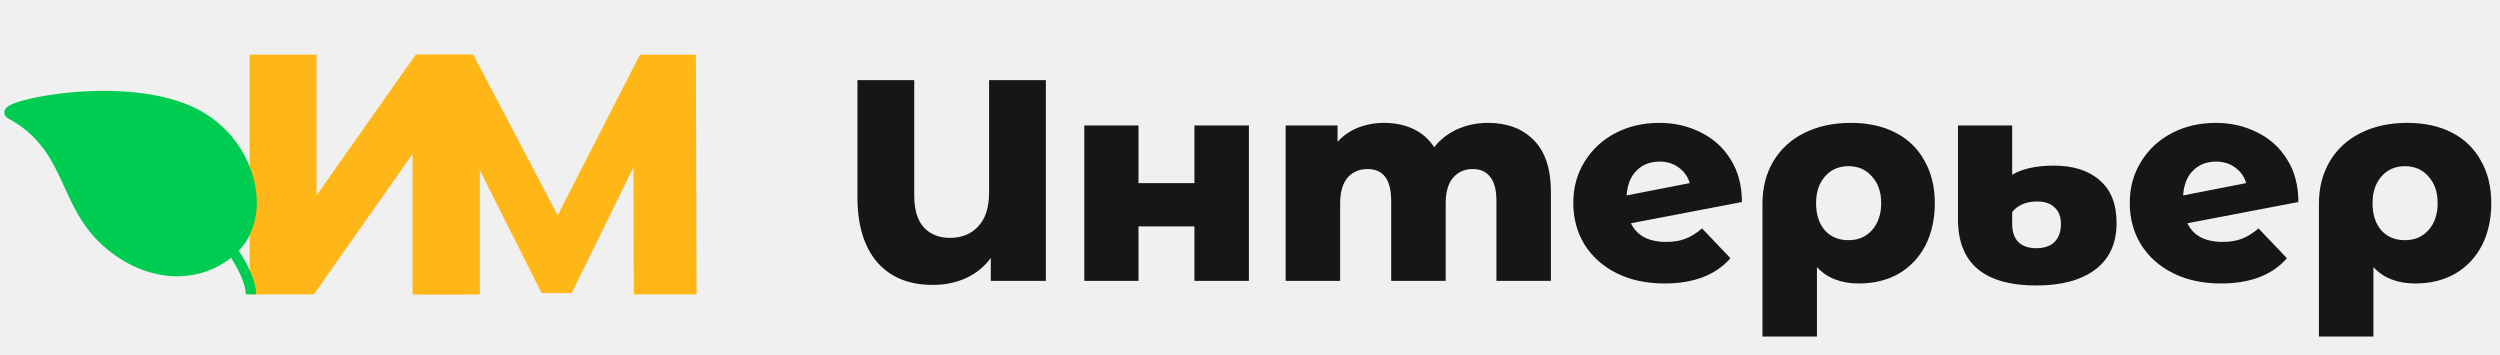
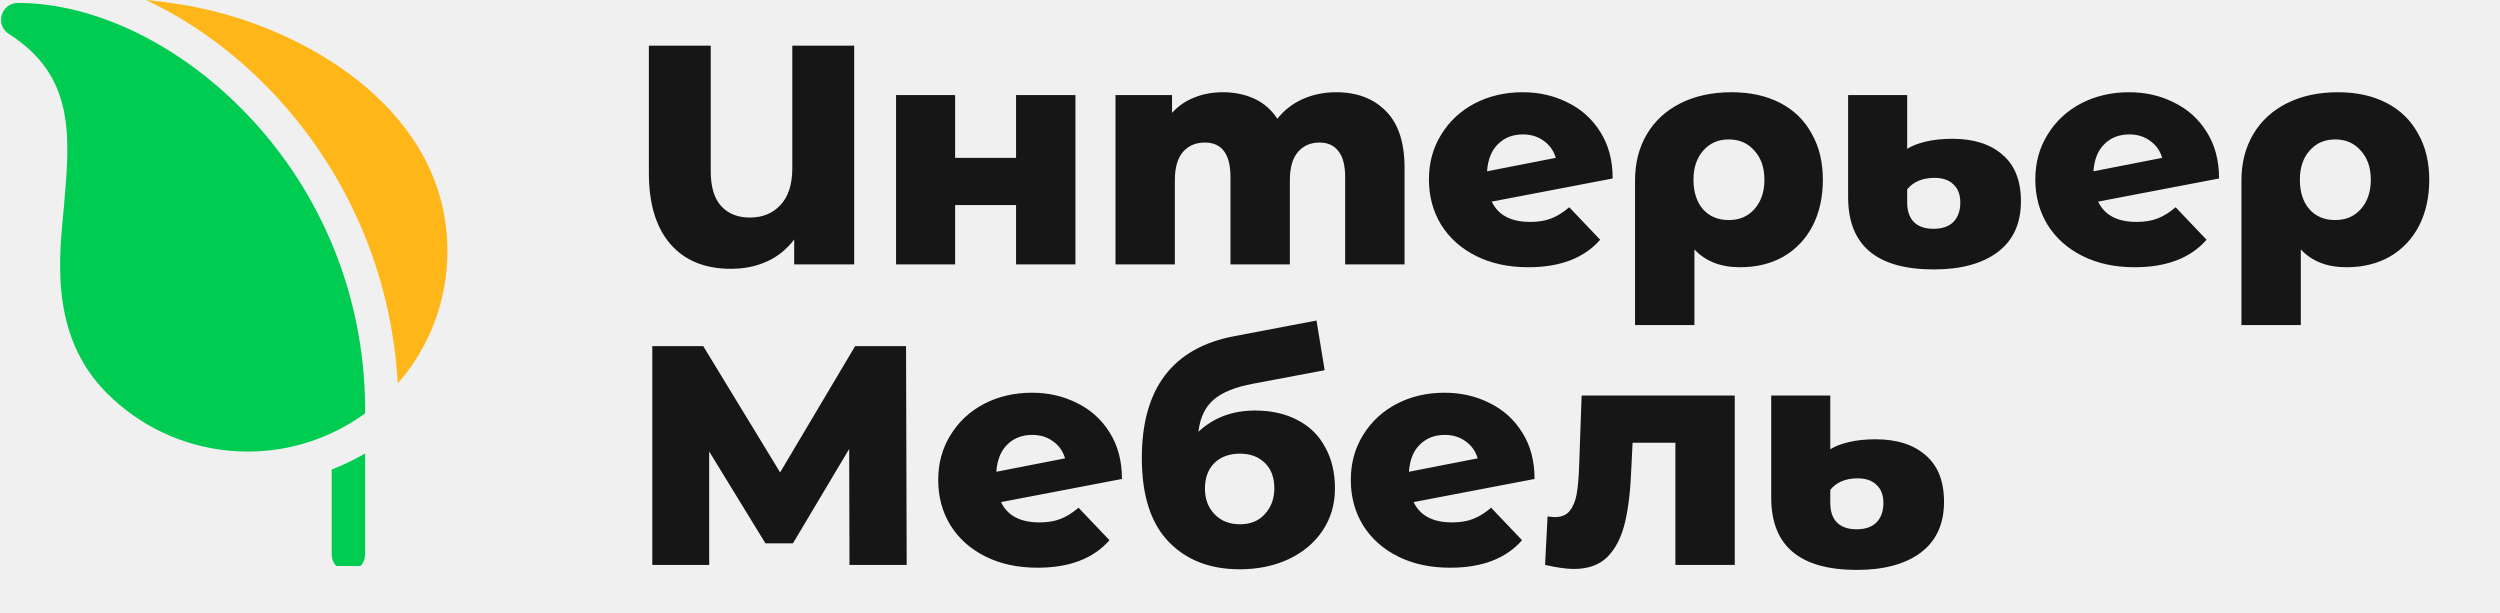
- <svg xmlns="http://www.w3.org/2000/svg" width="289" height="41" viewBox="0 0 289 41" fill="none">
-   <path d="M120.902 9.265V32.471H114.537V29.819C113.785 30.836 112.835 31.609 111.686 32.14C110.537 32.67 109.244 32.935 107.807 32.935C105.067 32.935 102.934 32.062 101.409 30.316C99.884 28.548 99.122 26.04 99.122 22.791V9.265H105.686V22.592C105.686 24.228 106.05 25.454 106.78 26.272C107.531 27.09 108.548 27.498 109.829 27.498C111.178 27.498 112.261 27.056 113.078 26.172C113.918 25.288 114.338 23.985 114.338 22.261V9.265H120.902ZM125.345 14.503H131.61V21.167H138.075V14.503H144.373V32.471H138.075V26.172H131.61V32.471H125.345V14.503ZM172.026 14.205C174.236 14.205 175.993 14.868 177.297 16.194C178.623 17.52 179.286 19.52 179.286 22.194V32.471H172.988V23.222C172.988 21.962 172.745 21.034 172.258 20.437C171.794 19.841 171.131 19.542 170.269 19.542C169.319 19.542 168.557 19.874 167.982 20.537C167.407 21.2 167.12 22.205 167.12 23.554V32.471H160.821V23.222C160.821 20.769 159.915 19.542 158.103 19.542C157.13 19.542 156.357 19.874 155.782 20.537C155.208 21.2 154.92 22.205 154.92 23.554V32.471H148.622V14.503H154.622V16.393C155.285 15.664 156.07 15.122 156.976 14.768C157.904 14.393 158.91 14.205 159.992 14.205C161.252 14.205 162.379 14.437 163.374 14.901C164.368 15.365 165.175 16.073 165.794 17.023C166.501 16.117 167.396 15.421 168.479 14.934C169.562 14.448 170.744 14.205 172.026 14.205ZM192.614 27.963C193.476 27.963 194.217 27.841 194.836 27.598C195.476 27.355 196.117 26.957 196.758 26.404L200.04 29.852C198.339 31.797 195.797 32.77 192.416 32.77C190.316 32.77 188.471 32.372 186.879 31.576C185.288 30.78 184.05 29.675 183.166 28.261C182.304 26.847 181.873 25.244 181.873 23.454C181.873 21.686 182.304 20.106 183.166 18.713C184.028 17.299 185.211 16.194 186.714 15.398C188.239 14.603 189.94 14.205 191.819 14.205C193.565 14.205 195.156 14.57 196.593 15.299C198.051 16.006 199.212 17.056 200.073 18.448C200.935 19.819 201.366 21.454 201.366 23.355L188.537 25.808C189.222 27.244 190.581 27.963 192.614 27.963ZM191.852 18.68C190.769 18.68 189.885 19.023 189.2 19.708C188.515 20.371 188.128 21.332 188.04 22.592L195.333 21.167C195.112 20.415 194.692 19.819 194.073 19.377C193.454 18.912 192.714 18.68 191.852 18.68ZM213.984 14.205C215.951 14.205 217.663 14.581 219.122 15.332C220.581 16.084 221.697 17.166 222.47 18.581C223.266 19.973 223.664 21.609 223.664 23.487C223.664 25.344 223.299 26.979 222.57 28.394C221.84 29.786 220.813 30.869 219.487 31.642C218.161 32.394 216.625 32.77 214.879 32.77C212.823 32.77 211.21 32.14 210.039 30.88V38.903H203.74V23.554C203.74 21.697 204.16 20.062 205 18.647C205.84 17.233 207.033 16.139 208.58 15.365C210.127 14.592 211.928 14.205 213.984 14.205ZM213.685 27.764C214.812 27.764 215.719 27.377 216.404 26.604C217.111 25.808 217.465 24.769 217.465 23.487C217.465 22.205 217.111 21.178 216.404 20.404C215.719 19.609 214.812 19.211 213.685 19.211C212.558 19.211 211.652 19.609 210.967 20.404C210.282 21.178 209.939 22.205 209.939 23.487C209.939 24.791 210.271 25.83 210.934 26.604C211.619 27.377 212.536 27.764 213.685 27.764ZM235.427 33.002C229.371 33.002 226.343 30.449 226.343 25.344V14.503H232.609V20.205C233.095 19.896 233.747 19.642 234.565 19.443C235.405 19.244 236.355 19.145 237.416 19.145C239.67 19.145 241.438 19.708 242.72 20.835C244.024 21.94 244.676 23.587 244.676 25.775C244.676 28.14 243.847 29.941 242.19 31.178C240.554 32.394 238.3 33.002 235.427 33.002ZM235.394 28.692C236.322 28.692 237.029 28.449 237.515 27.963C238.001 27.454 238.245 26.769 238.245 25.907C238.245 25.067 238.001 24.427 237.515 23.985C237.051 23.52 236.377 23.288 235.493 23.288C234.852 23.288 234.277 23.399 233.769 23.62C233.283 23.841 232.896 24.139 232.609 24.515V25.907C232.609 26.791 232.841 27.476 233.305 27.963C233.791 28.449 234.487 28.692 235.394 28.692ZM256.942 27.963C257.804 27.963 258.544 27.841 259.163 27.598C259.804 27.355 260.445 26.957 261.086 26.404L264.368 29.852C262.666 31.797 260.124 32.77 256.743 32.77C254.643 32.77 252.798 32.372 251.207 31.576C249.615 30.78 248.378 29.675 247.494 28.261C246.632 26.847 246.201 25.244 246.201 23.454C246.201 21.686 246.632 20.106 247.494 18.713C248.356 17.299 249.538 16.194 251.041 15.398C252.566 14.603 254.268 14.205 256.146 14.205C257.892 14.205 259.483 14.57 260.92 15.299C262.379 16.006 263.539 17.056 264.401 18.448C265.263 19.819 265.694 21.454 265.694 23.355L252.864 25.808C253.549 27.244 254.909 27.963 256.942 27.963ZM256.179 18.68C255.096 18.68 254.212 19.023 253.527 19.708C252.842 20.371 252.455 21.332 252.367 22.592L259.66 21.167C259.439 20.415 259.019 19.819 258.4 19.377C257.782 18.912 257.041 18.68 256.179 18.68ZM278.311 14.205C280.278 14.205 281.991 14.581 283.449 15.332C284.908 16.084 286.024 17.166 286.798 18.581C287.593 19.973 287.991 21.609 287.991 23.487C287.991 25.344 287.626 26.979 286.897 28.394C286.168 29.786 285.14 30.869 283.814 31.642C282.488 32.394 280.952 32.77 279.206 32.77C277.151 32.77 275.537 32.14 274.366 30.88V38.903H268.067V23.554C268.067 21.697 268.487 20.062 269.327 18.647C270.167 17.233 271.36 16.139 272.907 15.365C274.454 14.592 276.256 14.205 278.311 14.205ZM278.013 27.764C279.14 27.764 280.046 27.377 280.731 26.604C281.438 25.808 281.792 24.769 281.792 23.487C281.792 22.205 281.438 21.178 280.731 20.404C280.046 19.609 279.14 19.211 278.013 19.211C276.886 19.211 275.979 19.609 275.294 20.404C274.609 21.178 274.267 22.205 274.267 23.487C274.267 24.791 274.598 25.83 275.261 26.604C275.946 27.377 276.863 27.764 278.013 27.764Z" fill="#161616" />
-   <path d="M28.862 6.32H36.593V22.59L48.051 6.32H54.135V34.031H47.694V17.8L36.276 34.031H28.862V6.32Z" fill="#FEB618" />
-   <path d="M12.242 27.894C7.191 23.33 8.221 16.932 1.209 13.152C-0.427 12.272 15.713 8.719 23.53 13.708C29.241 17.357 30.749 24.946 27.134 28.608C23.518 32.271 17.293 32.458 12.242 27.894Z" fill="#00CC52" />
-   <path d="M12.242 27.894C7.191 23.33 8.221 16.932 1.209 13.152C-0.427 12.272 15.713 8.719 23.53 13.708C29.241 17.357 30.749 24.946 27.134 28.608C23.518 32.271 17.293 32.458 12.242 27.894Z" fill="#00CC52" />
-   <path d="M12.242 27.894C7.191 23.33 8.221 16.932 1.209 13.152C-0.427 12.272 15.713 8.719 23.53 13.708C29.241 17.357 30.749 24.946 27.134 28.608C23.518 32.271 17.293 32.458 12.242 27.894Z" stroke="#00CC52" stroke-width="1.197" stroke-linecap="round" stroke-linejoin="round" />
-   <path d="M14.52 17.802C14.238 17.628 14.151 17.259 14.324 16.978C14.498 16.697 14.867 16.61 15.148 16.783L14.52 17.802ZM15.148 16.783C18.446 18.819 22.036 22.05 24.801 25.272C26.185 26.884 27.375 28.509 28.223 29.995C29.059 31.461 29.607 32.868 29.607 34.026L28.41 34.025C28.41 33.19 27.994 32.008 27.183 30.587C26.384 29.186 25.244 27.624 23.893 26.051C21.189 22.9 17.691 19.758 14.52 17.802L15.148 16.783Z" fill="#00CC52" />
-   <path d="M73.269 34.031L73.229 19.344L66.093 33.876H62.604L55.468 19.661V34.031H48.253V6.32H54.715L64.467 24.889L73.982 6.32H80.444L80.523 34.031H73.269Z" fill="#FFB718" />
+ <svg xmlns="http://www.w3.org/2000/svg" width="208" height="51" viewBox="0 0 208 51" fill="none">
+   <path d="M71.067 3.8V22H66.076V19.92C65.486 20.717 64.741 21.324 63.84 21.74C62.938 22.156 61.924 22.364 60.797 22.364C58.648 22.364 56.975 21.679 55.779 20.31C54.584 18.923 53.986 16.956 53.986 14.408V3.8H59.133V14.252C59.133 15.535 59.419 16.497 59.992 17.138C60.581 17.779 61.378 18.1 62.383 18.1C63.441 18.1 64.29 17.753 64.931 17.06C65.59 16.367 65.919 15.344 65.919 13.992V3.8H71.067ZM74.552 7.908H79.466V13.134H84.536V7.908H89.476V22H84.536V17.06H79.466V22H74.552V7.908ZM111.164 7.674C112.897 7.674 114.275 8.194 115.298 9.234C116.338 10.274 116.858 11.843 116.858 13.94V22H111.918V14.746C111.918 13.758 111.727 13.03 111.346 12.562C110.982 12.094 110.462 11.86 109.786 11.86C109.04 11.86 108.442 12.12 107.992 12.64C107.541 13.16 107.316 13.949 107.316 15.006V22H102.376V14.746C102.376 12.822 101.665 11.86 100.244 11.86C99.481 11.86 98.874 12.12 98.424 12.64C97.973 13.16 97.748 13.949 97.748 15.006V22H92.808V7.908H97.514V9.39C98.034 8.818 98.649 8.393 99.36 8.116C100.088 7.821 100.876 7.674 101.726 7.674C102.714 7.674 103.598 7.856 104.378 8.22C105.158 8.584 105.79 9.139 106.276 9.884C106.83 9.173 107.532 8.627 108.382 8.246C109.231 7.865 110.158 7.674 111.164 7.674ZM127.311 18.464C127.987 18.464 128.567 18.369 129.053 18.178C129.555 17.987 130.058 17.675 130.561 17.242L133.135 19.946C131.8 21.471 129.807 22.234 127.155 22.234C125.508 22.234 124.061 21.922 122.813 21.298C121.565 20.674 120.594 19.807 119.901 18.698C119.225 17.589 118.887 16.332 118.887 14.928C118.887 13.541 119.225 12.302 119.901 11.21C120.577 10.101 121.504 9.234 122.683 8.61C123.879 7.986 125.213 7.674 126.687 7.674C128.056 7.674 129.304 7.96 130.431 8.532C131.575 9.087 132.485 9.91 133.161 11.002C133.837 12.077 134.175 13.359 134.175 14.85L124.113 16.774C124.65 17.901 125.716 18.464 127.311 18.464ZM126.713 11.184C125.863 11.184 125.17 11.453 124.633 11.99C124.095 12.51 123.792 13.264 123.723 14.252L129.443 13.134C129.269 12.545 128.94 12.077 128.455 11.73C127.969 11.366 127.389 11.184 126.713 11.184ZM144.07 7.674C145.613 7.674 146.956 7.969 148.1 8.558C149.244 9.147 150.12 9.997 150.726 11.106C151.35 12.198 151.662 13.481 151.662 14.954C151.662 16.41 151.376 17.693 150.804 18.802C150.232 19.894 149.426 20.743 148.386 21.35C147.346 21.939 146.142 22.234 144.772 22.234C143.16 22.234 141.895 21.74 140.976 20.752V27.044H136.036V15.006C136.036 13.55 136.366 12.267 137.024 11.158C137.683 10.049 138.619 9.191 139.832 8.584C141.046 7.977 142.458 7.674 144.07 7.674ZM143.836 18.308C144.72 18.308 145.431 18.005 145.968 17.398C146.523 16.774 146.8 15.959 146.8 14.954C146.8 13.949 146.523 13.143 145.968 12.536C145.431 11.912 144.72 11.6 143.836 11.6C142.952 11.6 142.242 11.912 141.704 12.536C141.167 13.143 140.898 13.949 140.898 14.954C140.898 15.977 141.158 16.791 141.678 17.398C142.216 18.005 142.935 18.308 143.836 18.308ZM160.888 22.416C156.139 22.416 153.764 20.414 153.764 16.41V7.908H158.678V12.38C159.059 12.137 159.571 11.938 160.212 11.782C160.871 11.626 161.616 11.548 162.448 11.548C164.216 11.548 165.603 11.99 166.608 12.874C167.631 13.741 168.142 15.032 168.142 16.748C168.142 18.603 167.492 20.015 166.192 20.986C164.909 21.939 163.141 22.416 160.888 22.416ZM160.862 19.036C161.59 19.036 162.145 18.845 162.526 18.464C162.907 18.065 163.098 17.528 163.098 16.852C163.098 16.193 162.907 15.691 162.526 15.344C162.162 14.98 161.633 14.798 160.94 14.798C160.437 14.798 159.987 14.885 159.588 15.058C159.207 15.231 158.903 15.465 158.678 15.76V16.852C158.678 17.545 158.86 18.083 159.224 18.464C159.605 18.845 160.151 19.036 160.862 19.036ZM177.762 18.464C178.438 18.464 179.019 18.369 179.504 18.178C180.007 17.987 180.509 17.675 181.012 17.242L183.586 19.946C182.251 21.471 180.258 22.234 177.606 22.234C175.959 22.234 174.512 21.922 173.264 21.298C172.016 20.674 171.045 19.807 170.352 18.698C169.676 17.589 169.338 16.332 169.338 14.928C169.338 13.541 169.676 12.302 170.352 11.21C171.028 10.101 171.955 9.234 173.134 8.61C174.33 7.986 175.665 7.674 177.138 7.674C178.507 7.674 179.755 7.96 180.882 8.532C182.026 9.087 182.936 9.91 183.612 11.002C184.288 12.077 184.626 13.359 184.626 14.85L174.564 16.774C175.101 17.901 176.167 18.464 177.762 18.464ZM177.164 11.184C176.315 11.184 175.621 11.453 175.084 11.99C174.547 12.51 174.243 13.264 174.174 14.252L179.894 13.134C179.721 12.545 179.391 12.077 178.906 11.73C178.421 11.366 177.84 11.184 177.164 11.184ZM194.522 7.674C196.064 7.674 197.408 7.969 198.552 8.558C199.696 9.147 200.571 9.997 201.178 11.106C201.802 12.198 202.114 13.481 202.114 14.954C202.114 16.41 201.828 17.693 201.256 18.802C200.684 19.894 199.878 20.743 198.838 21.35C197.798 21.939 196.593 22.234 195.224 22.234C193.612 22.234 192.346 21.74 191.428 20.752V27.044H186.488V15.006C186.488 13.55 186.817 12.267 187.476 11.158C188.134 10.049 189.07 9.191 190.284 8.584C191.497 7.977 192.91 7.674 194.522 7.674ZM194.288 18.308C195.172 18.308 195.882 18.005 196.42 17.398C196.974 16.774 197.252 15.959 197.252 14.954C197.252 13.949 196.974 13.143 196.42 12.536C195.882 11.912 195.172 11.6 194.288 11.6C193.404 11.6 192.693 11.912 192.156 12.536C191.618 13.143 191.35 13.949 191.35 14.954C191.35 15.977 191.61 16.791 192.13 17.398C192.667 18.005 193.386 18.308 194.288 18.308ZM70.677 47L70.651 37.354L65.972 45.206H63.684L59.004 37.562V47H54.272V28.8H58.51L64.906 39.304L71.145 28.8H75.383L75.436 47H70.677ZM86.483 43.464C87.159 43.464 87.739 43.369 88.225 43.178C88.727 42.987 89.23 42.675 89.733 42.242L92.307 44.946C90.972 46.471 88.979 47.234 86.327 47.234C84.68 47.234 83.233 46.922 81.985 46.298C80.737 45.674 79.766 44.807 79.073 43.698C78.397 42.589 78.059 41.332 78.059 39.928C78.059 38.541 78.397 37.302 79.073 36.21C79.749 35.101 80.676 34.234 81.855 33.61C83.051 32.986 84.385 32.674 85.859 32.674C87.228 32.674 88.476 32.96 89.603 33.532C90.747 34.087 91.657 34.91 92.333 36.002C93.009 37.077 93.347 38.359 93.347 39.85L83.285 41.774C83.822 42.901 84.888 43.464 86.483 43.464ZM85.885 36.184C85.035 36.184 84.342 36.453 83.805 36.99C83.267 37.51 82.964 38.264 82.895 39.252L88.615 38.134C88.441 37.545 88.112 37.077 87.627 36.73C87.141 36.366 86.561 36.184 85.885 36.184ZM104.412 34.156C105.782 34.156 106.969 34.425 107.974 34.962C108.98 35.482 109.742 36.236 110.262 37.224C110.8 38.195 111.068 39.33 111.068 40.63C111.068 41.965 110.722 43.143 110.028 44.166C109.352 45.171 108.408 45.96 107.194 46.532C105.998 47.087 104.646 47.364 103.138 47.364C100.66 47.364 98.684 46.593 97.21 45.05C95.737 43.507 95 41.193 95 38.108C95 32.319 97.566 28.939 102.696 27.968L109.534 26.668L110.21 30.802L104.282 31.92C102.774 32.197 101.665 32.648 100.954 33.272C100.261 33.879 99.845 34.763 99.706 35.924C100.972 34.745 102.54 34.156 104.412 34.156ZM103.164 43.62C104.048 43.62 104.742 43.334 105.244 42.762C105.764 42.19 106.024 41.479 106.024 40.63C106.024 39.729 105.764 39.027 105.244 38.524C104.724 38.004 104.031 37.744 103.164 37.744C102.28 37.744 101.57 38.004 101.032 38.524C100.512 39.044 100.252 39.755 100.252 40.656C100.252 41.523 100.521 42.233 101.058 42.788C101.596 43.343 102.298 43.62 103.164 43.62ZM120.811 43.464C121.487 43.464 122.067 43.369 122.553 43.178C123.055 42.987 123.558 42.675 124.061 42.242L126.635 44.946C125.3 46.471 123.307 47.234 120.655 47.234C119.008 47.234 117.561 46.922 116.313 46.298C115.065 45.674 114.094 44.807 113.401 43.698C112.725 42.589 112.387 41.332 112.387 39.928C112.387 38.541 112.725 37.302 113.401 36.21C114.077 35.101 115.004 34.234 116.183 33.61C117.379 32.986 118.713 32.674 120.187 32.674C121.556 32.674 122.804 32.96 123.931 33.532C125.075 34.087 125.985 34.91 126.661 36.002C127.337 37.077 127.675 38.359 127.675 39.85L117.613 41.774C118.15 42.901 119.216 43.464 120.811 43.464ZM120.213 36.184C119.363 36.184 118.67 36.453 118.133 36.99C117.595 37.51 117.292 38.264 117.223 39.252L122.943 38.134C122.769 37.545 122.44 37.077 121.955 36.73C121.469 36.366 120.889 36.184 120.213 36.184ZM144.332 32.908V47H139.392V36.834H135.83L135.726 38.992C135.656 40.829 135.474 42.346 135.18 43.542C134.885 44.738 134.4 45.674 133.724 46.35C133.048 47.009 132.12 47.338 130.942 47.338C130.335 47.338 129.538 47.225 128.55 47L128.758 42.97C129.07 43.005 129.278 43.022 129.382 43.022C129.919 43.022 130.326 42.849 130.604 42.502C130.881 42.155 131.072 41.696 131.176 41.124C131.28 40.535 131.349 39.755 131.384 38.784L131.592 32.908H144.332ZM154.489 47.416C149.74 47.416 147.365 45.414 147.365 41.41V32.908H152.279V37.38C152.661 37.137 153.172 36.938 153.813 36.782C154.472 36.626 155.217 36.548 156.049 36.548C157.817 36.548 159.204 36.99 160.209 37.874C161.232 38.741 161.743 40.032 161.743 41.748C161.743 43.603 161.093 45.015 159.793 45.986C158.511 46.939 156.743 47.416 154.489 47.416ZM154.463 44.036C155.191 44.036 155.746 43.845 156.127 43.464C156.509 43.065 156.699 42.528 156.699 41.852C156.699 41.193 156.509 40.691 156.127 40.344C155.763 39.98 155.235 39.798 154.541 39.798C154.039 39.798 153.588 39.885 153.189 40.058C152.808 40.231 152.505 40.465 152.279 40.76V41.852C152.279 42.545 152.461 43.083 152.825 43.464C153.207 43.845 153.753 44.036 154.463 44.036Z" fill="#161616" />
+   <g clip-path="url(#clip0)">
+     <path d="M12.137 0C13.839 0.155 15.483 0.406 17.06 0.759C26.039 2.769 37.225 9.485 37.225 20.877C37.225 24.978 35.765 28.851 33.095 31.899C32.583 22.793 28.896 14.23 22.607 7.628C19.483 4.35 15.877 1.751 12.137 0V0Z" fill="#FEB618" />
+     <path d="M30.377 46.126C30.377 46.897 29.755 47.523 28.987 47.523C28.219 47.523 27.596 46.897 27.596 46.126V39.067C28.554 38.697 29.484 38.249 30.377 37.725V46.126Z" fill="#00CC52" />
+     <path d="M0.142 1.253C0.314 0.655 0.858 0.244 1.477 0.244C7.892 0.244 15.04 3.727 20.598 9.561C26.791 16.062 30.263 24.615 30.374 33.644C30.374 33.647 30.374 33.65 30.374 33.653C30.376 33.657 30.377 33.659 30.377 33.659V34.39C30.171 34.541 29.962 34.687 29.749 34.828C23.299 39.101 14.527 38.375 8.867 32.685C3.969 27.762 4.985 20.98 5.32 17.174C5.831 11.363 6.272 6.344 0.734 2.823C0.211 2.49 -0.031 1.85 0.142 1.253V1.253Z" fill="#00CC52" />
+   </g>
+   <defs>
+     <clipPath id="clip0">
+       <rect width="41.867" height="47.092" fill="white" transform="matrix(-1 0 0 1 41.8673 0)" />
+     </clipPath>
+   </defs>
</svg>
